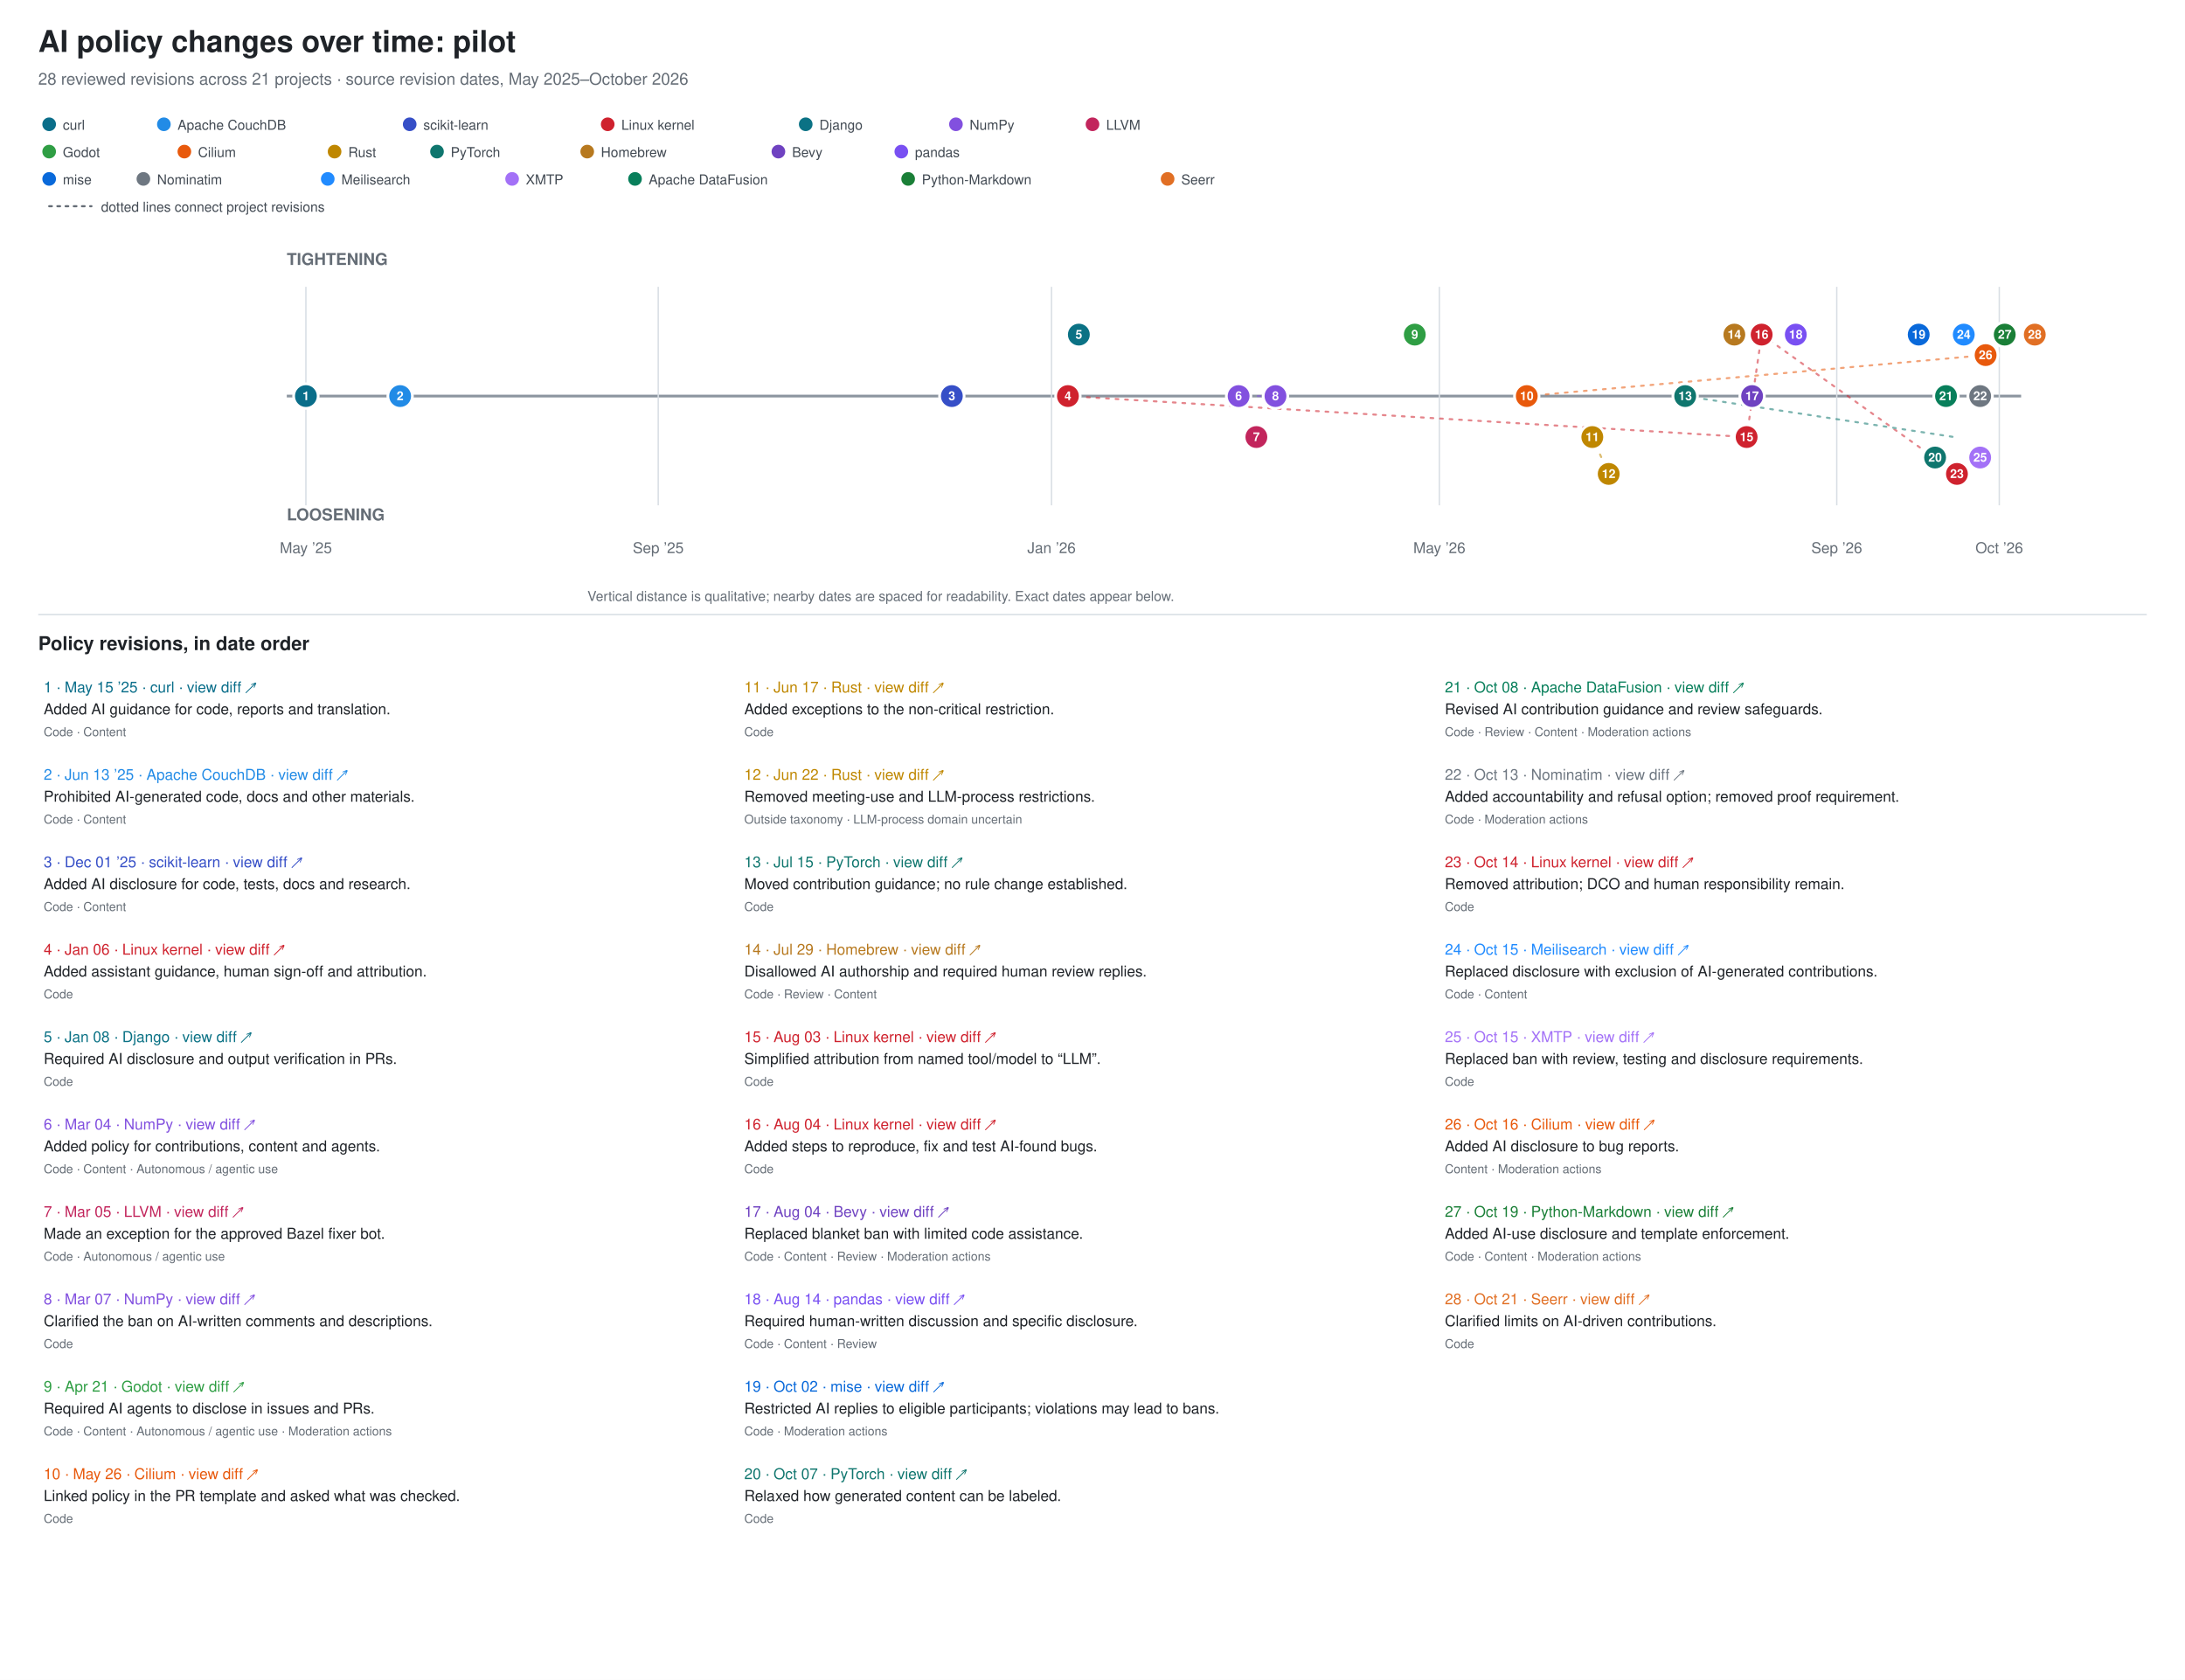
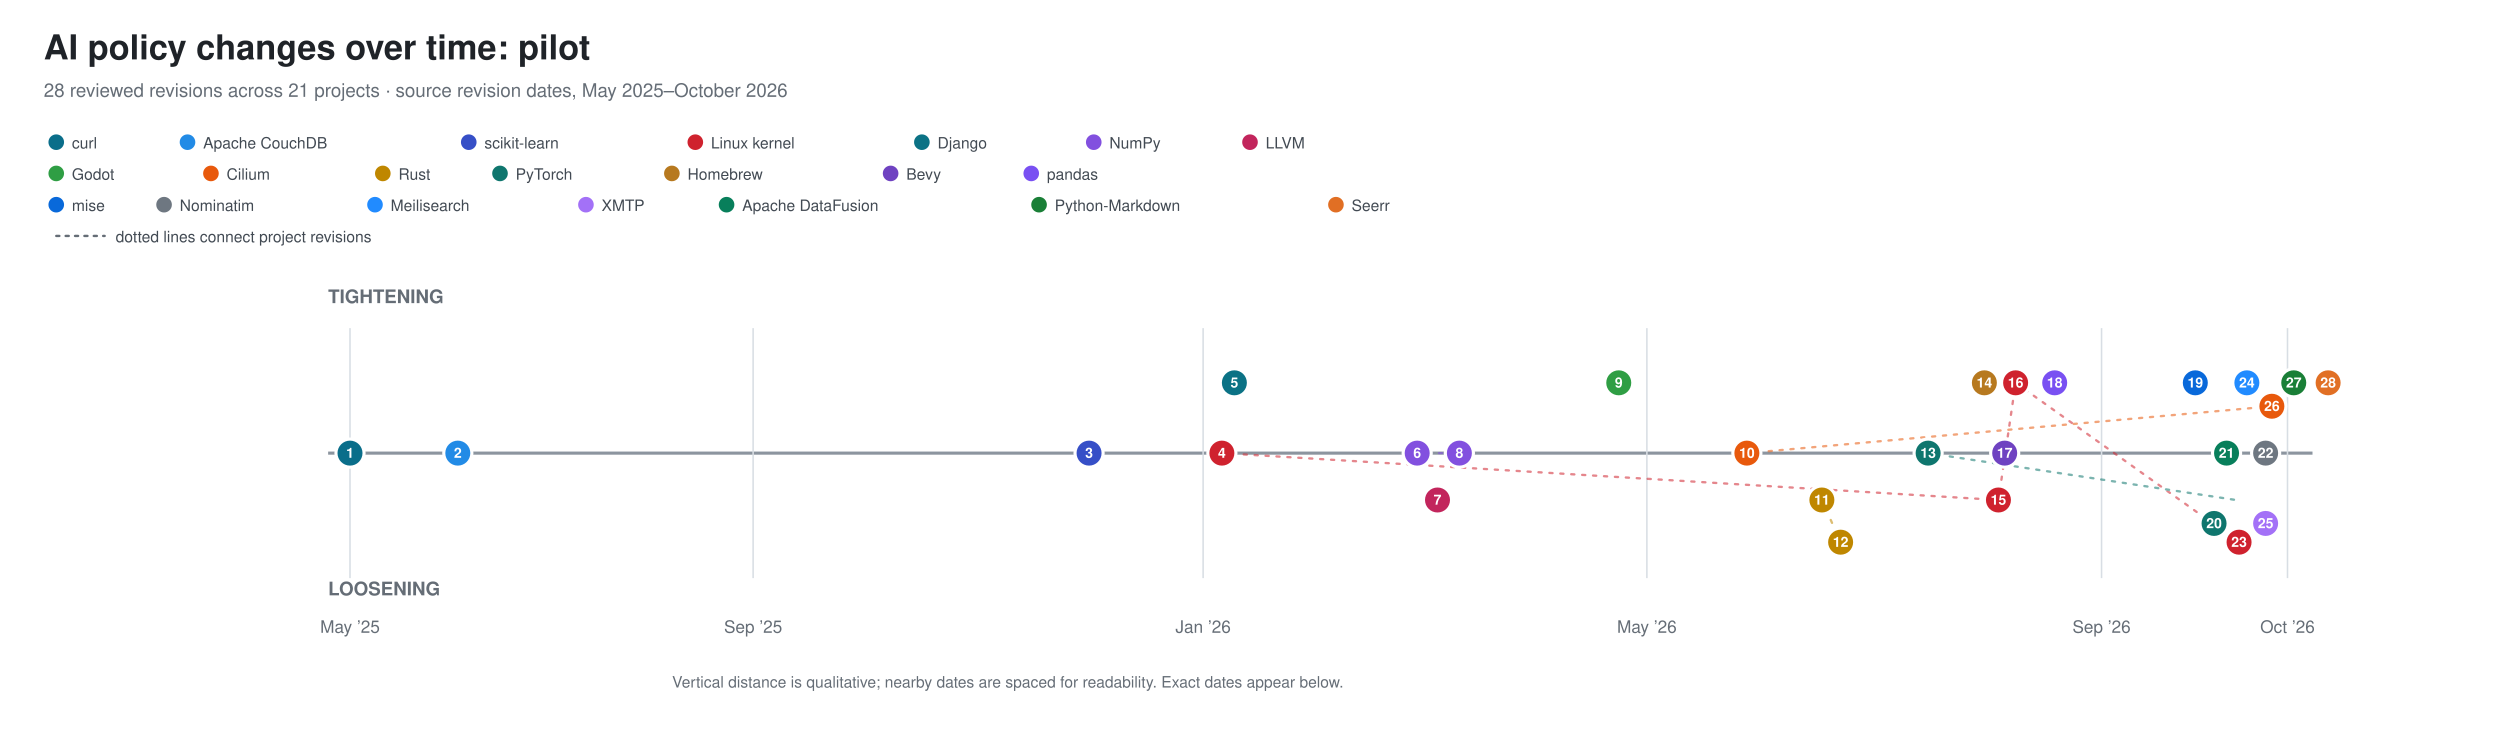
- <svg xmlns="http://www.w3.org/2000/svg" width="1600" height="1230" viewBox="0 0 1600 1230" font-family="-apple-system,BlinkMacSystemFont,Segoe UI,Helvetica,Arial,sans-serif">
-   <rect width="1600" height="1230" fill="#ffffff" />
+ <svg xmlns="http://www.w3.org/2000/svg" width="1600" height="480" viewBox="0 0 1600 480" font-family="-apple-system,BlinkMacSystemFont,Segoe UI,Helvetica,Arial,sans-serif">
+   <rect width="1600" height="480" fill="#ffffff" />
  <text x="28" y="38" font-size="22" font-weight="600" fill="#1f2328">AI policy changes over time: pilot</text>
  <text x="28" y="62" font-size="12" fill="#656d76">28 reviewed revisions across 21 projects · source revision dates, May 2025–October 2026</text>
  <g font-size="10" fill="#424a53">
    <circle cx="36" cy="91" r="5" fill="#0a6e8a" />
    <text x="46" y="95">curl</text>
    <circle cx="120" cy="91" r="5" fill="#228be6" />
    <text x="130" y="95">Apache CouchDB</text>
    <circle cx="300" cy="91" r="5" fill="#364fc7" />
    <text x="310" y="95">scikit-learn</text>
    <circle cx="445" cy="91" r="5" fill="#cf222e" />
    <text x="455" y="95">Linux kernel</text>
    <circle cx="590" cy="91" r="5" fill="#0b7285" />
    <text x="600" y="95">Django</text>
    <circle cx="700" cy="91" r="5" fill="#8250df" />
    <text x="710" y="95">NumPy</text>
    <circle cx="800" cy="91" r="5" fill="#c2255c" />
    <text x="810" y="95">LLVM</text>
    <circle cx="36" cy="111" r="5" fill="#2f9e44" />
    <text x="46" y="115">Godot</text>
    <circle cx="135" cy="111" r="5" fill="#e8590c" />
    <text x="145" y="115">Cilium</text>
    <circle cx="245" cy="111" r="5" fill="#bf8700" />
    <text x="255" y="115">Rust</text>
    <circle cx="320" cy="111" r="5" fill="#0f766e" />
    <text x="330" y="115">PyTorch</text>
    <circle cx="430" cy="111" r="5" fill="#b7791f" />
    <text x="440" y="115">Homebrew</text>
    <circle cx="570" cy="111" r="5" fill="#6f42c1" />
    <text x="580" y="115">Bevy</text>
    <circle cx="660" cy="111" r="5" fill="#7950f2" />
    <text x="670" y="115">pandas</text>
    <circle cx="36" cy="131" r="5" fill="#0969da" />
    <text x="46" y="135">mise</text>
    <circle cx="105" cy="131" r="5" fill="#6e7781" />
    <text x="115" y="135">Nominatim</text>
    <circle cx="240" cy="131" r="5" fill="#218bff" />
    <text x="250" y="135">Meilisearch</text>
    <circle cx="375" cy="131" r="5" fill="#a371f7" />
    <text x="385" y="135">XMTP</text>
    <circle cx="465" cy="131" r="5" fill="#087f5b" />
    <text x="475" y="135">Apache DataFusion</text>
    <circle cx="665" cy="131" r="5" fill="#1a7f37" />
    <text x="675" y="135">Python-Markdown</text>
    <circle cx="855" cy="131" r="5" fill="#e16f24" />
    <text x="865" y="135">Seerr</text>
    <line x1="36" y1="151" x2="67" y2="151" stroke="#656d76" stroke-width="1.5" stroke-dasharray="2 4" stroke-linecap="round" />
    <text x="74" y="155">dotted lines connect project revisions</text>
  </g>
  <g transform="translate(0 40)">
    <text x="210" y="154" font-size="12" font-weight="600" fill="#656d76">TIGHTENING</text>
    <text x="210" y="341" font-size="12" font-weight="600" fill="#656d76">LOOSENING</text>
    <line x1="210" y1="250" x2="1480" y2="250" stroke="#8c959f" stroke-width="2" />
    <g fill="#656d76" font-size="11" text-anchor="middle">
      <line x1="224" y1="170" x2="224" y2="330" stroke="#d8dee4" />
      <text x="224" y="365">May ’25</text>
      <line x1="482" y1="170" x2="482" y2="330" stroke="#d8dee4" />
      <text x="482" y="365">Sep ’25</text>
      <line x1="770" y1="170" x2="770" y2="330" stroke="#d8dee4" />
      <text x="770" y="365">Jan ’26</text>
      <line x1="1054" y1="170" x2="1054" y2="330" stroke="#d8dee4" />
      <text x="1054" y="365">May ’26</text>
      <line x1="1345" y1="170" x2="1345" y2="330" stroke="#d8dee4" />
      <text x="1345" y="365">Sep ’26</text>
      <line x1="1464" y1="170" x2="1464" y2="330" stroke="#d8dee4" />
      <text x="1464" y="365">Oct ’26</text>
    </g>
    <text x="645" y="400" font-size="10" fill="#656d76" text-anchor="middle">Vertical distance is qualitative; nearby dates are spaced for readability. Exact dates appear below.</text>
    <g fill="none" stroke-width="1.5" stroke-dasharray="2 5" stroke-linecap="round" opacity="0.55">
      <path d="M782 250 L1279 280 L1290 205 L1433 307" stroke="#cf222e" />
      <path d="M907 250 L934 250" stroke="#8250df" />
      <path d="M1166 280 L1178 307" stroke="#bf8700" />
      <path d="M1234 250 L1431 280" stroke="#0f766e" />
      <path d="M1118 250 L1454 220" stroke="#e8590c" />
    </g>
    <g stroke="#ffffff" stroke-width="2">
-       <a href="https://github.com/curl/curl/commit/a9aafbea952643753d87262619ed310640748be4" target="_blank">
-         <circle cx="224" cy="250" r="9" fill="#0a6e8a" />
-       </a>
-       <a href="https://git.kernel.org/pub/scm/linux/kernel/git/torvalds/linux.git/commit/Documentation/process/coding-assistants.rst?id=78d979db6cef557c171d6059cbce06c3db89c7ee" target="_blank">
-         <circle cx="782" cy="250" r="9" fill="#cf222e" />
-       </a>
-       <a href="https://github.com/numpy/numpy/commit/ca46bafdef4f6b993f560b64ec7cd2da33198c05" target="_blank">
-         <circle cx="907" cy="250" r="9" fill="#8250df" />
-       </a>
-       <a href="https://github.com/numpy/numpy/commit/15497f5a4bd7ca4ac728e4cc8437ed4843a70619" target="_blank">
-         <circle cx="934" cy="250" r="9" fill="#8250df" />
-       </a>
-       <a href="https://github.com/rust-lang/rust-forge/commit/419f96a19b3b53f6160e371e8b83a8d6cf34ded0" target="_blank">
-         <circle cx="1166" cy="280" r="9" fill="#bf8700" />
-       </a>
-       <a href="https://github.com/rust-lang/rust-forge/commit/ab6f5c68e2f5a1e72fcd45f6b02c5ebf9f9a854b" target="_blank">
-         <circle cx="1178" cy="307" r="9" fill="#bf8700" />
-       </a>
-       <a href="https://github.com/pytorch/pytorch/commit/ffc572d6aba76129928e0caaa96a93bd0585f903" target="_blank">
-         <circle cx="1234" cy="250" r="9" fill="#0f766e" />
-       </a>
-       <a href="https://git.kernel.org/pub/scm/linux/kernel/git/torvalds/linux.git/commit/Documentation/process/coding-assistants.rst?id=816d9992d9ed434ec52cfbd63080d518e535a41b" target="_blank">
-         <circle cx="1279" cy="280" r="9" fill="#cf222e" />
-       </a>
-       <a href="https://git.kernel.org/pub/scm/linux/kernel/git/torvalds/linux.git/commit/Documentation/process/coding-assistants.rst?id=3d7c44f73765d98665fb97a4fb89c002c88ba1b9" target="_blank">
-         <circle cx="1290" cy="205" r="9" fill="#cf222e" />
-       </a>
-       <a href="https://github.com/jdx/mise/pull/13886/files" target="_blank">
-         <circle cx="1405" cy="205" r="9" fill="#0969da" />
-       </a>
-       <a href="https://github.com/pytorch/pytorch/commit/5df8cd4b1e7ca1ca2a8a97aeb732ce6a021d3632" target="_blank">
-         <circle cx="1417" cy="295" r="9" fill="#0f766e" />
-       </a>
-       <a href="https://github.com/osm-search/Nominatim/pull/4220/files" target="_blank">
-         <circle cx="1450" cy="250" r="9" fill="#6e7781" />
-       </a>
-       <a href="https://git.kernel.org/pub/scm/linux/kernel/git/torvalds/linux.git/commit/Documentation/process/coding-assistants.rst?id=1e035297ffdadf2184c3c773b8c098e372324aaf" target="_blank">
-         <circle cx="1433" cy="307" r="9" fill="#cf222e" />
-       </a>
-       <a href="https://github.com/meilisearch/meilisearch/pull/6684/files" target="_blank">
-         <circle cx="1438" cy="205" r="9" fill="#218bff" />
-       </a>
-       <a href="https://github.com/xmtp/libxmtp/pull/4574/files" target="_blank">
-         <circle cx="1450" cy="295" r="9" fill="#a371f7" />
-       </a>
-       <a href="https://github.com/Python-Markdown/markdown/pull/1658/files" target="_blank">
-         <circle cx="1468" cy="205" r="9" fill="#1a7f37" />
-       </a>
-       <a href="https://github.com/seerr-team/seerr/pull/3636/files" target="_blank">
-         <circle cx="1490" cy="205" r="9" fill="#e16f24" />
-       </a>
-       <a href="https://github.com/apache/couchdb/pull/5562/files" target="_blank">
-         <circle cx="293" cy="250" r="9" fill="#228be6" />
-       </a>
-       <a href="https://github.com/scikit-learn/scikit-learn/pull/32566/files" target="_blank">
-         <circle cx="697" cy="250" r="9" fill="#364fc7" />
-       </a>
-       <a href="https://github.com/django/django/pull/19594/files" target="_blank">
-         <circle cx="790" cy="205" r="9" fill="#0b7285" />
-       </a>
-       <a href="https://github.com/llvm/llvm-project/pull/183408/files" target="_blank">
-         <circle cx="920" cy="280" r="9" fill="#c2255c" />
-       </a>
-       <a href="https://github.com/godotengine/godot/pull/118688/files" target="_blank">
-         <circle cx="1036" cy="205" r="9" fill="#2f9e44" />
-       </a>
-       <a href="https://github.com/cilium/cilium/pull/46126/files" target="_blank">
-         <circle cx="1118" cy="250" r="9" fill="#e8590c" />
-       </a>
-       <a href="https://github.com/Homebrew/brew/pull/23317/files" target="_blank">
-         <circle cx="1270" cy="205" r="9" fill="#b7791f" />
-       </a>
-       <a href="https://github.com/bevyengine/bevy-website/pull/2551/files" target="_blank">
-         <circle cx="1283" cy="250" r="9" fill="#6f42c1" />
-       </a>
-       <a href="https://github.com/pandas-dev/pandas/pull/66767/files" target="_blank">
-         <circle cx="1315" cy="205" r="9" fill="#7950f2" />
-       </a>
-       <a href="https://github.com/apache/datafusion/pull/24510/files" target="_blank">
-         <circle cx="1425" cy="250" r="9" fill="#087f5b" />
-       </a>
-       <a href="https://github.com/cilium/cilium/pull/49098/files" target="_blank">
-         <circle cx="1454" cy="220" r="9" fill="#e8590c" />
-       </a>
+       <circle cx="224" cy="250" r="9" fill="#0a6e8a" />
+       <circle cx="782" cy="250" r="9" fill="#cf222e" />
+       <circle cx="907" cy="250" r="9" fill="#8250df" />
+       <circle cx="934" cy="250" r="9" fill="#8250df" />
+       <circle cx="1166" cy="280" r="9" fill="#bf8700" />
+       <circle cx="1178" cy="307" r="9" fill="#bf8700" />
+       <circle cx="1234" cy="250" r="9" fill="#0f766e" />
+       <circle cx="1279" cy="280" r="9" fill="#cf222e" />
+       <circle cx="1290" cy="205" r="9" fill="#cf222e" />
+       <circle cx="1405" cy="205" r="9" fill="#0969da" />
+       <circle cx="1417" cy="295" r="9" fill="#0f766e" />
+       <circle cx="1450" cy="250" r="9" fill="#6e7781" />
+       <circle cx="1433" cy="307" r="9" fill="#cf222e" />
+       <circle cx="1438" cy="205" r="9" fill="#218bff" />
+       <circle cx="1450" cy="295" r="9" fill="#a371f7" />
+       <circle cx="1468" cy="205" r="9" fill="#1a7f37" />
+       <circle cx="1490" cy="205" r="9" fill="#e16f24" />
+       <circle cx="293" cy="250" r="9" fill="#228be6" />
+       <circle cx="697" cy="250" r="9" fill="#364fc7" />
+       <circle cx="790" cy="205" r="9" fill="#0b7285" />
+       <circle cx="920" cy="280" r="9" fill="#c2255c" />
+       <circle cx="1036" cy="205" r="9" fill="#2f9e44" />
+       <circle cx="1118" cy="250" r="9" fill="#e8590c" />
+       <circle cx="1270" cy="205" r="9" fill="#b7791f" />
+       <circle cx="1283" cy="250" r="9" fill="#6f42c1" />
+       <circle cx="1315" cy="205" r="9" fill="#7950f2" />
+       <circle cx="1425" cy="250" r="9" fill="#087f5b" />
+       <circle cx="1454" cy="220" r="9" fill="#e8590c" />
    </g>
    <g font-size="9" font-weight="600" text-anchor="middle" fill="#ffffff" pointer-events="none">
      <text x="224" y="253">1</text>
      <text x="293" y="253">2</text>
      <text x="697" y="253">3</text>
      <text x="782" y="253">4</text>
      <text x="790" y="208">5</text>
      <text x="907" y="253">6</text>
      <text x="920" y="283">7</text>
      <text x="934" y="253">8</text>
      <text x="1036" y="208">9</text>
      <text x="1118" y="253">10</text>
      <text x="1166" y="283">11</text>
      <text x="1178" y="310">12</text>
      <text x="1234" y="253">13</text>
      <text x="1270" y="208">14</text>
      <text x="1279" y="283">15</text>
      <text x="1290" y="208">16</text>
      <text x="1283" y="253">17</text>
      <text x="1315" y="208">18</text>
      <text x="1405" y="208">19</text>
      <text x="1417" y="298">20</text>
      <text x="1425" y="253">21</text>
      <text x="1450" y="253">22</text>
      <text x="1433" y="310">23</text>
      <text x="1438" y="208">24</text>
      <text x="1450" y="298">25</text>
      <text x="1454" y="223">26</text>
      <text x="1468" y="208">27</text>
      <text x="1490" y="208">28</text>
    </g>
  </g>
-   <line x1="28" y1="450" x2="1572" y2="450" stroke="#d8dee4" />
-   <text x="28" y="476" font-size="14" font-weight="600" fill="#1f2328">Policy revisions, in date order</text>
-   <g font-size="11" fill="#1f2328">
-     <a href="https://github.com/curl/curl/commit/a9aafbea952643753d87262619ed310640748be4" target="_blank">
-       <text x="32" y="507" fill="#0a6e8a">1 · May 15 ’25 · curl · view diff ↗</text>
-       <text x="32" y="523">Added AI guidance for code, reports and translation.</text>
-       <text x="32" y="539" font-size="9" fill="#656d76">Code · Content</text>
-     </a>
-     <a href="https://github.com/apache/couchdb/pull/5562/files" target="_blank">
-       <text x="32" y="571" fill="#228be6">2 · Jun 13 ’25 · Apache CouchDB · view diff ↗</text>
-       <text x="32" y="587">Prohibited AI-generated code, docs and other materials.</text>
-       <text x="32" y="603" font-size="9" fill="#656d76">Code · Content</text>
-     </a>
-     <a href="https://github.com/scikit-learn/scikit-learn/pull/32566/files" target="_blank">
-       <text x="32" y="635" fill="#364fc7">3 · Dec 01 ’25 · scikit-learn · view diff ↗</text>
-       <text x="32" y="651">Added AI disclosure for code, tests, docs and research.</text>
-       <text x="32" y="667" font-size="9" fill="#656d76">Code · Content</text>
-     </a>
-     <a href="https://git.kernel.org/pub/scm/linux/kernel/git/torvalds/linux.git/commit/Documentation/process/coding-assistants.rst?id=78d979db6cef557c171d6059cbce06c3db89c7ee" target="_blank">
-       <text x="32" y="699" fill="#cf222e">4 · Jan 06 · Linux kernel · view diff ↗</text>
-       <text x="32" y="715">Added assistant guidance, human sign-off and attribution.</text>
-       <text x="32" y="731" font-size="9" fill="#656d76">Code</text>
-     </a>
-     <a href="https://github.com/django/django/pull/19594/files" target="_blank">
-       <text x="32" y="763" fill="#0b7285">5 · Jan 08 · Django · view diff ↗</text>
-       <text x="32" y="779">Required AI disclosure and output verification in PRs.</text>
-       <text x="32" y="795" font-size="9" fill="#656d76">Code</text>
-     </a>
-     <a href="https://github.com/numpy/numpy/commit/ca46bafdef4f6b993f560b64ec7cd2da33198c05" target="_blank">
-       <text x="32" y="827" fill="#8250df">6 · Mar 04 · NumPy · view diff ↗</text>
-       <text x="32" y="843">Added policy for contributions, content and agents.</text>
-       <text x="32" y="859" font-size="9" fill="#656d76">Code · Content · Autonomous / agentic use</text>
-     </a>
-     <a href="https://github.com/llvm/llvm-project/pull/183408/files" target="_blank">
-       <text x="32" y="891" fill="#c2255c">7 · Mar 05 · LLVM · view diff ↗</text>
-       <text x="32" y="907">Made an exception for the approved Bazel fixer bot.</text>
-       <text x="32" y="923" font-size="9" fill="#656d76">Code · Autonomous / agentic use</text>
-     </a>
-     <a href="https://github.com/numpy/numpy/commit/15497f5a4bd7ca4ac728e4cc8437ed4843a70619" target="_blank">
-       <text x="32" y="955" fill="#8250df">8 · Mar 07 · NumPy · view diff ↗</text>
-       <text x="32" y="971">Clarified the ban on AI-written comments and descriptions.</text>
-       <text x="32" y="987" font-size="9" fill="#656d76">Code</text>
-     </a>
-     <a href="https://github.com/godotengine/godot/pull/118688/files" target="_blank">
-       <text x="32" y="1019" fill="#2f9e44">9 · Apr 21 · Godot · view diff ↗</text>
-       <text x="32" y="1035">Required AI agents to disclose in issues and PRs.</text>
-       <text x="32" y="1051" font-size="9" fill="#656d76">Code · Content · Autonomous / agentic use · Moderation actions</text>
-     </a>
-     <a href="https://github.com/cilium/cilium/pull/46126/files" target="_blank">
-       <text x="32" y="1083" fill="#e8590c">10 · May 26 · Cilium · view diff ↗</text>
-       <text x="32" y="1099">Linked policy in the PR template and asked what was checked.</text>
-       <text x="32" y="1115" font-size="9" fill="#656d76">Code</text>
-     </a>
-     <a href="https://github.com/rust-lang/rust-forge/commit/419f96a19b3b53f6160e371e8b83a8d6cf34ded0" target="_blank">
-       <text x="545" y="507" fill="#bf8700">11 · Jun 17 · Rust · view diff ↗</text>
-       <text x="545" y="523">Added exceptions to the non-critical restriction.</text>
-       <text x="545" y="539" font-size="9" fill="#656d76">Code</text>
-     </a>
-     <a href="https://github.com/rust-lang/rust-forge/commit/ab6f5c68e2f5a1e72fcd45f6b02c5ebf9f9a854b" target="_blank">
-       <text x="545" y="571" fill="#bf8700">12 · Jun 22 · Rust · view diff ↗</text>
-       <text x="545" y="587">Removed meeting-use and LLM-process restrictions.</text>
-       <text x="545" y="603" font-size="9" fill="#656d76">Outside taxonomy · LLM-process domain uncertain</text>
-     </a>
-     <a href="https://github.com/pytorch/pytorch/commit/ffc572d6aba76129928e0caaa96a93bd0585f903" target="_blank">
-       <text x="545" y="635" fill="#0f766e">13 · Jul 15 · PyTorch · view diff ↗</text>
-       <text x="545" y="651">Moved contribution guidance; no rule change established.</text>
-       <text x="545" y="667" font-size="9" fill="#656d76">Code</text>
-     </a>
-     <a href="https://github.com/Homebrew/brew/pull/23317/files" target="_blank">
-       <text x="545" y="699" fill="#b7791f">14 · Jul 29 · Homebrew · view diff ↗</text>
-       <text x="545" y="715">Disallowed AI authorship and required human review replies.</text>
-       <text x="545" y="731" font-size="9" fill="#656d76">Code · Review · Content</text>
-     </a>
-     <a href="https://git.kernel.org/pub/scm/linux/kernel/git/torvalds/linux.git/commit/Documentation/process/coding-assistants.rst?id=816d9992d9ed434ec52cfbd63080d518e535a41b" target="_blank">
-       <text x="545" y="763" fill="#cf222e">15 · Aug 03 · Linux kernel · view diff ↗</text>
-       <text x="545" y="779">Simplified attribution from named tool/model to “LLM”.</text>
-       <text x="545" y="795" font-size="9" fill="#656d76">Code</text>
-     </a>
-     <a href="https://git.kernel.org/pub/scm/linux/kernel/git/torvalds/linux.git/commit/Documentation/process/coding-assistants.rst?id=3d7c44f73765d98665fb97a4fb89c002c88ba1b9" target="_blank">
-       <text x="545" y="827" fill="#cf222e">16 · Aug 04 · Linux kernel · view diff ↗</text>
-       <text x="545" y="843">Added steps to reproduce, fix and test AI-found bugs.</text>
-       <text x="545" y="859" font-size="9" fill="#656d76">Code</text>
-     </a>
-     <a href="https://github.com/bevyengine/bevy-website/pull/2551/files" target="_blank">
-       <text x="545" y="891" fill="#6f42c1">17 · Aug 04 · Bevy · view diff ↗</text>
-       <text x="545" y="907">Replaced blanket ban with limited code assistance.</text>
-       <text x="545" y="923" font-size="9" fill="#656d76">Code · Content · Review · Moderation actions</text>
-     </a>
-     <a href="https://github.com/pandas-dev/pandas/pull/66767/files" target="_blank">
-       <text x="545" y="955" fill="#7950f2">18 · Aug 14 · pandas · view diff ↗</text>
-       <text x="545" y="971">Required human-written discussion and specific disclosure.</text>
-       <text x="545" y="987" font-size="9" fill="#656d76">Code · Content · Review</text>
-     </a>
-     <a href="https://github.com/jdx/mise/pull/13886/files" target="_blank">
-       <text x="545" y="1019" fill="#0969da">19 · Oct 02 · mise · view diff ↗</text>
-       <text x="545" y="1035">Restricted AI replies to eligible participants; violations may lead to bans.</text>
-       <text x="545" y="1051" font-size="9" fill="#656d76">Code · Moderation actions</text>
-     </a>
-     <a href="https://github.com/pytorch/pytorch/commit/5df8cd4b1e7ca1ca2a8a97aeb732ce6a021d3632" target="_blank">
-       <text x="545" y="1083" fill="#0f766e">20 · Oct 07 · PyTorch · view diff ↗</text>
-       <text x="545" y="1099">Relaxed how generated content can be labeled.</text>
-       <text x="545" y="1115" font-size="9" fill="#656d76">Code</text>
-     </a>
-     <a href="https://github.com/apache/datafusion/pull/24510/files" target="_blank">
-       <text x="1058" y="507" fill="#087f5b">21 · Oct 08 · Apache DataFusion · view diff ↗</text>
-       <text x="1058" y="523">Revised AI contribution guidance and review safeguards.</text>
-       <text x="1058" y="539" font-size="9" fill="#656d76">Code · Review · Content · Moderation actions</text>
-     </a>
-     <a href="https://github.com/osm-search/Nominatim/pull/4220/files" target="_blank">
-       <text x="1058" y="571" fill="#6e7781">22 · Oct 13 · Nominatim · view diff ↗</text>
-       <text x="1058" y="587">Added accountability and refusal option; removed proof requirement.</text>
-       <text x="1058" y="603" font-size="9" fill="#656d76">Code · Moderation actions</text>
-     </a>
-     <a href="https://git.kernel.org/pub/scm/linux/kernel/git/torvalds/linux.git/commit/Documentation/process/coding-assistants.rst?id=1e035297ffdadf2184c3c773b8c098e372324aaf" target="_blank">
-       <text x="1058" y="635" fill="#cf222e">23 · Oct 14 · Linux kernel · view diff ↗</text>
-       <text x="1058" y="651">Removed attribution; DCO and human responsibility remain.</text>
-       <text x="1058" y="667" font-size="9" fill="#656d76">Code</text>
-     </a>
-     <a href="https://github.com/meilisearch/meilisearch/pull/6684/files" target="_blank">
-       <text x="1058" y="699" fill="#218bff">24 · Oct 15 · Meilisearch · view diff ↗</text>
-       <text x="1058" y="715">Replaced disclosure with exclusion of AI-generated contributions.</text>
-       <text x="1058" y="731" font-size="9" fill="#656d76">Code · Content</text>
-     </a>
-     <a href="https://github.com/xmtp/libxmtp/pull/4574/files" target="_blank">
-       <text x="1058" y="763" fill="#a371f7">25 · Oct 15 · XMTP · view diff ↗</text>
-       <text x="1058" y="779">Replaced ban with review, testing and disclosure requirements.</text>
-       <text x="1058" y="795" font-size="9" fill="#656d76">Code</text>
-     </a>
-     <a href="https://github.com/cilium/cilium/pull/49098/files" target="_blank">
-       <text x="1058" y="827" fill="#e8590c">26 · Oct 16 · Cilium · view diff ↗</text>
-       <text x="1058" y="843">Added AI disclosure to bug reports.</text>
-       <text x="1058" y="859" font-size="9" fill="#656d76">Content · Moderation actions</text>
-     </a>
-     <a href="https://github.com/Python-Markdown/markdown/pull/1658/files" target="_blank">
-       <text x="1058" y="891" fill="#1a7f37">27 · Oct 19 · Python-Markdown · view diff ↗</text>
-       <text x="1058" y="907">Added AI-use disclosure and template enforcement.</text>
-       <text x="1058" y="923" font-size="9" fill="#656d76">Code · Content · Moderation actions</text>
-     </a>
-     <a href="https://github.com/seerr-team/seerr/pull/3636/files" target="_blank">
-       <text x="1058" y="955" fill="#e16f24">28 · Oct 21 · Seerr · view diff ↗</text>
-       <text x="1058" y="971">Clarified limits on AI-driven contributions.</text>
-       <text x="1058" y="987" font-size="9" fill="#656d76">Code</text>
-     </a>
-   </g>
</svg>
